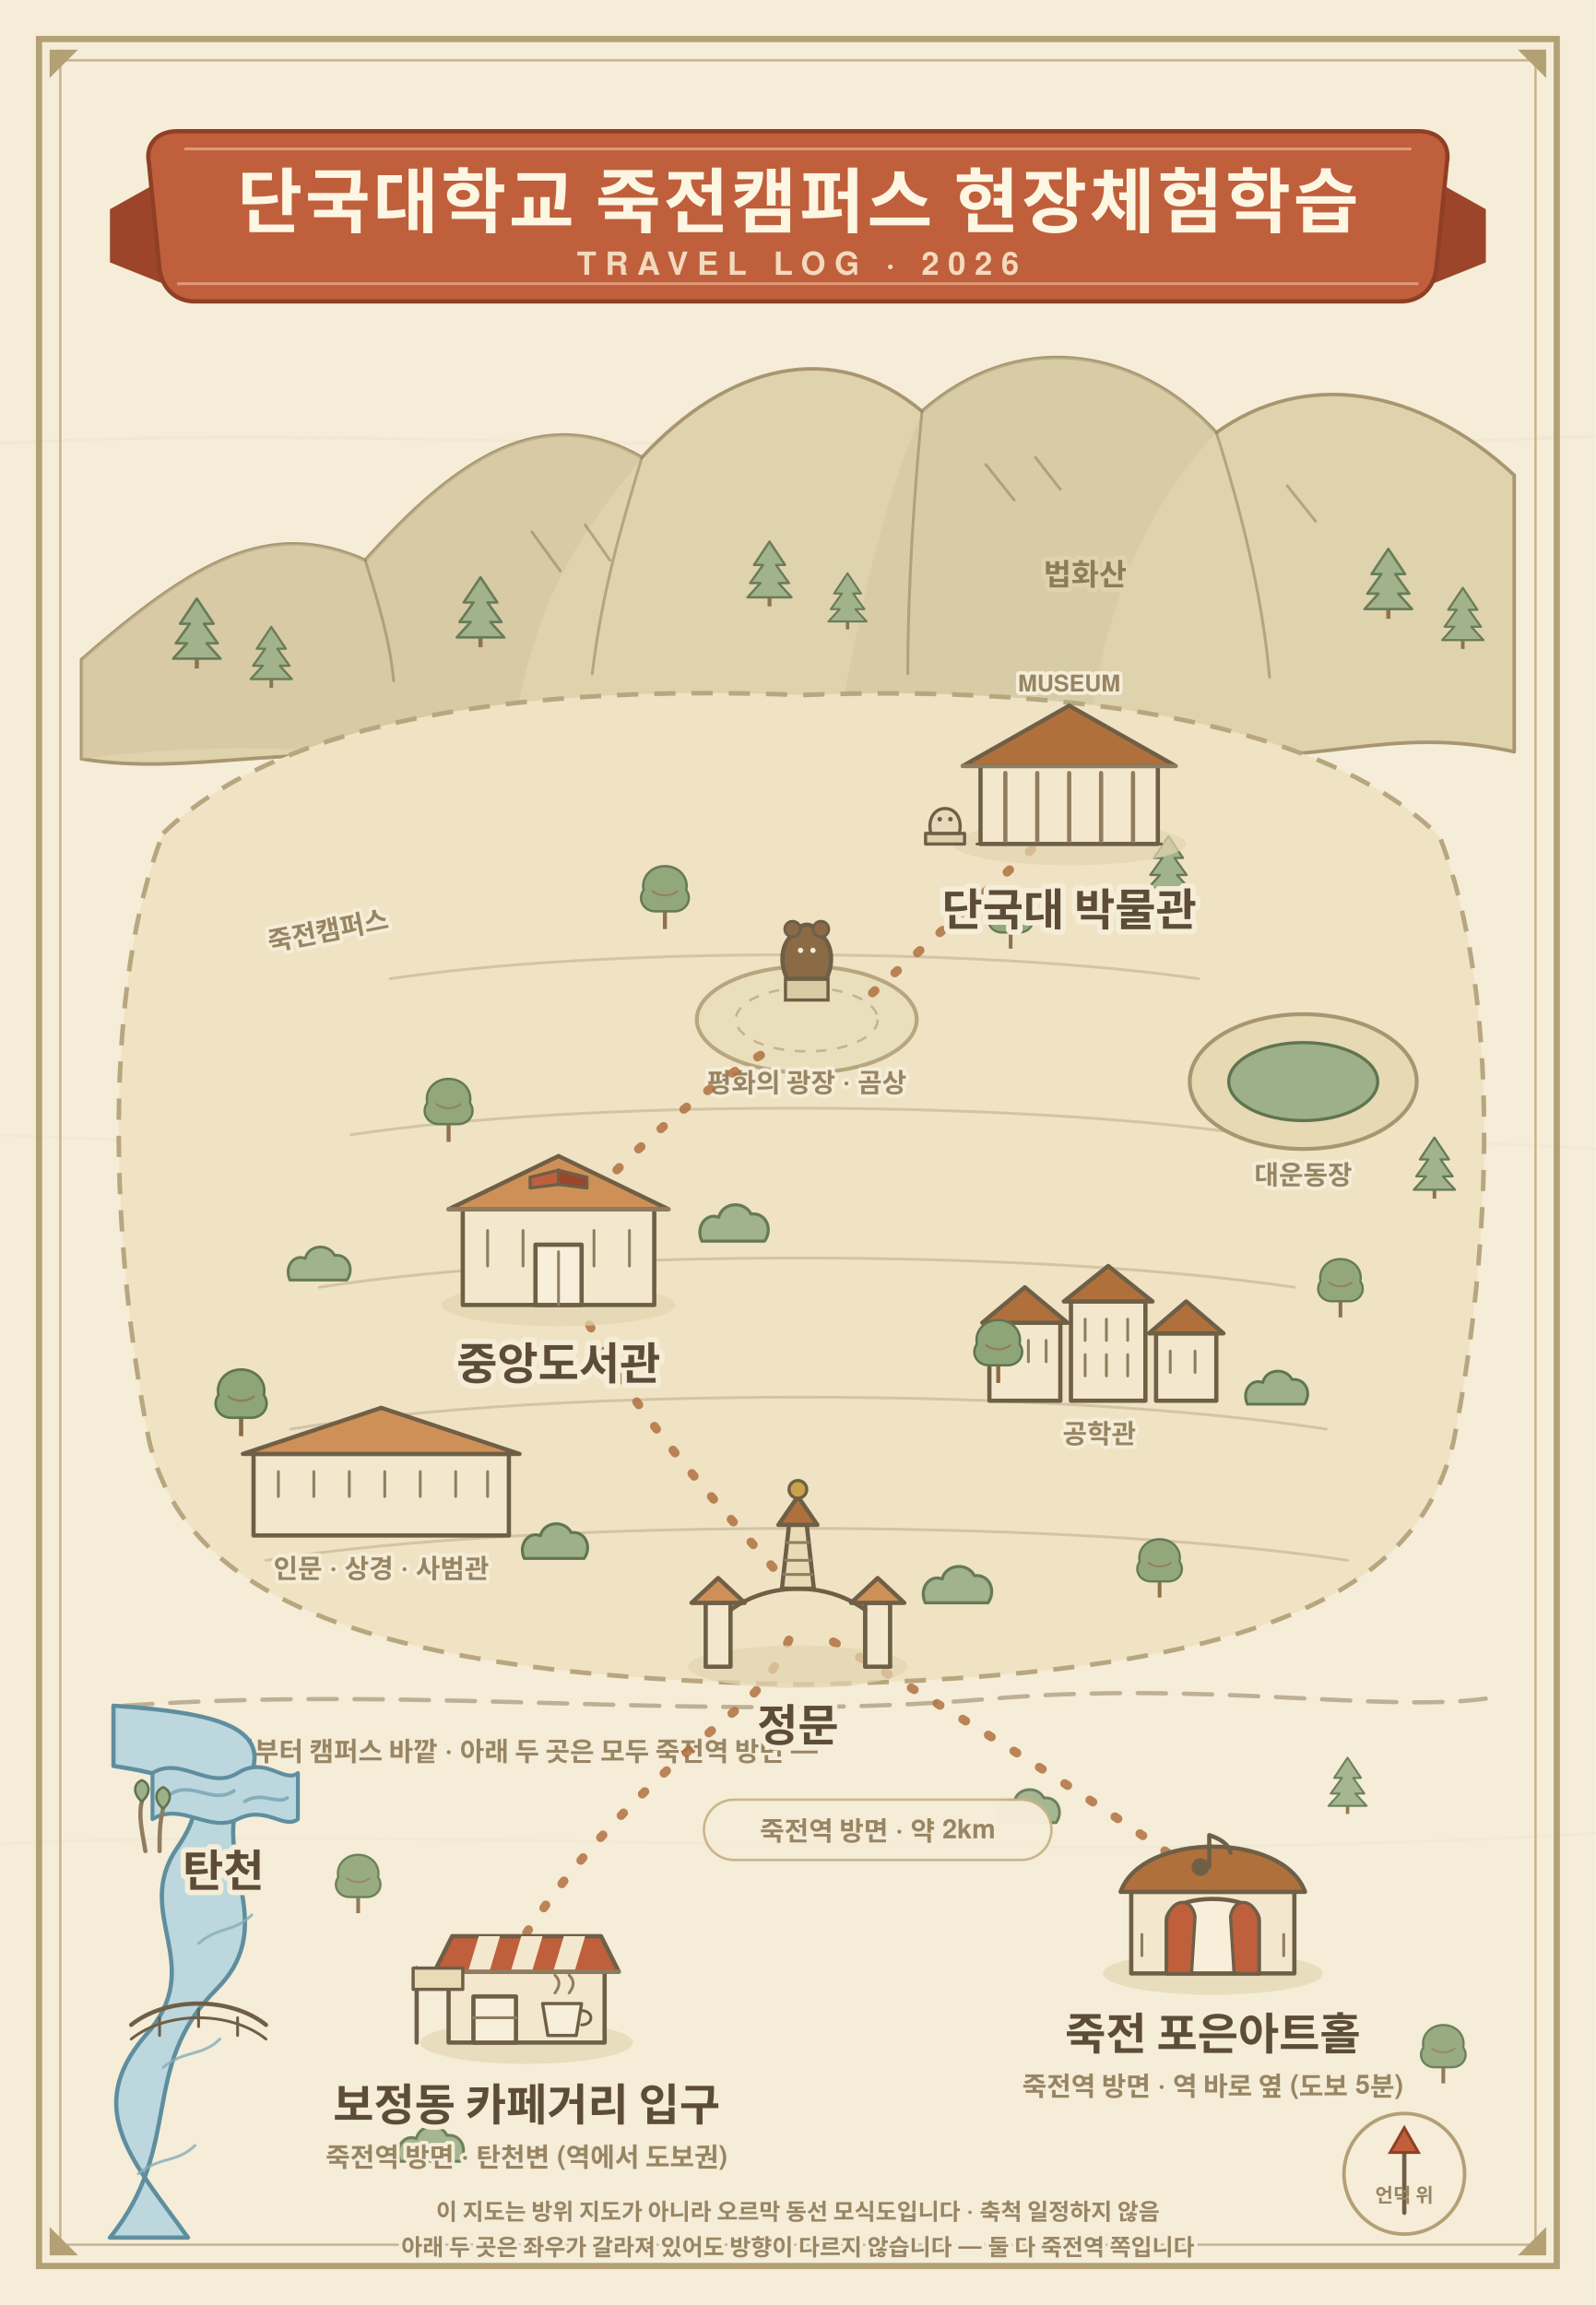
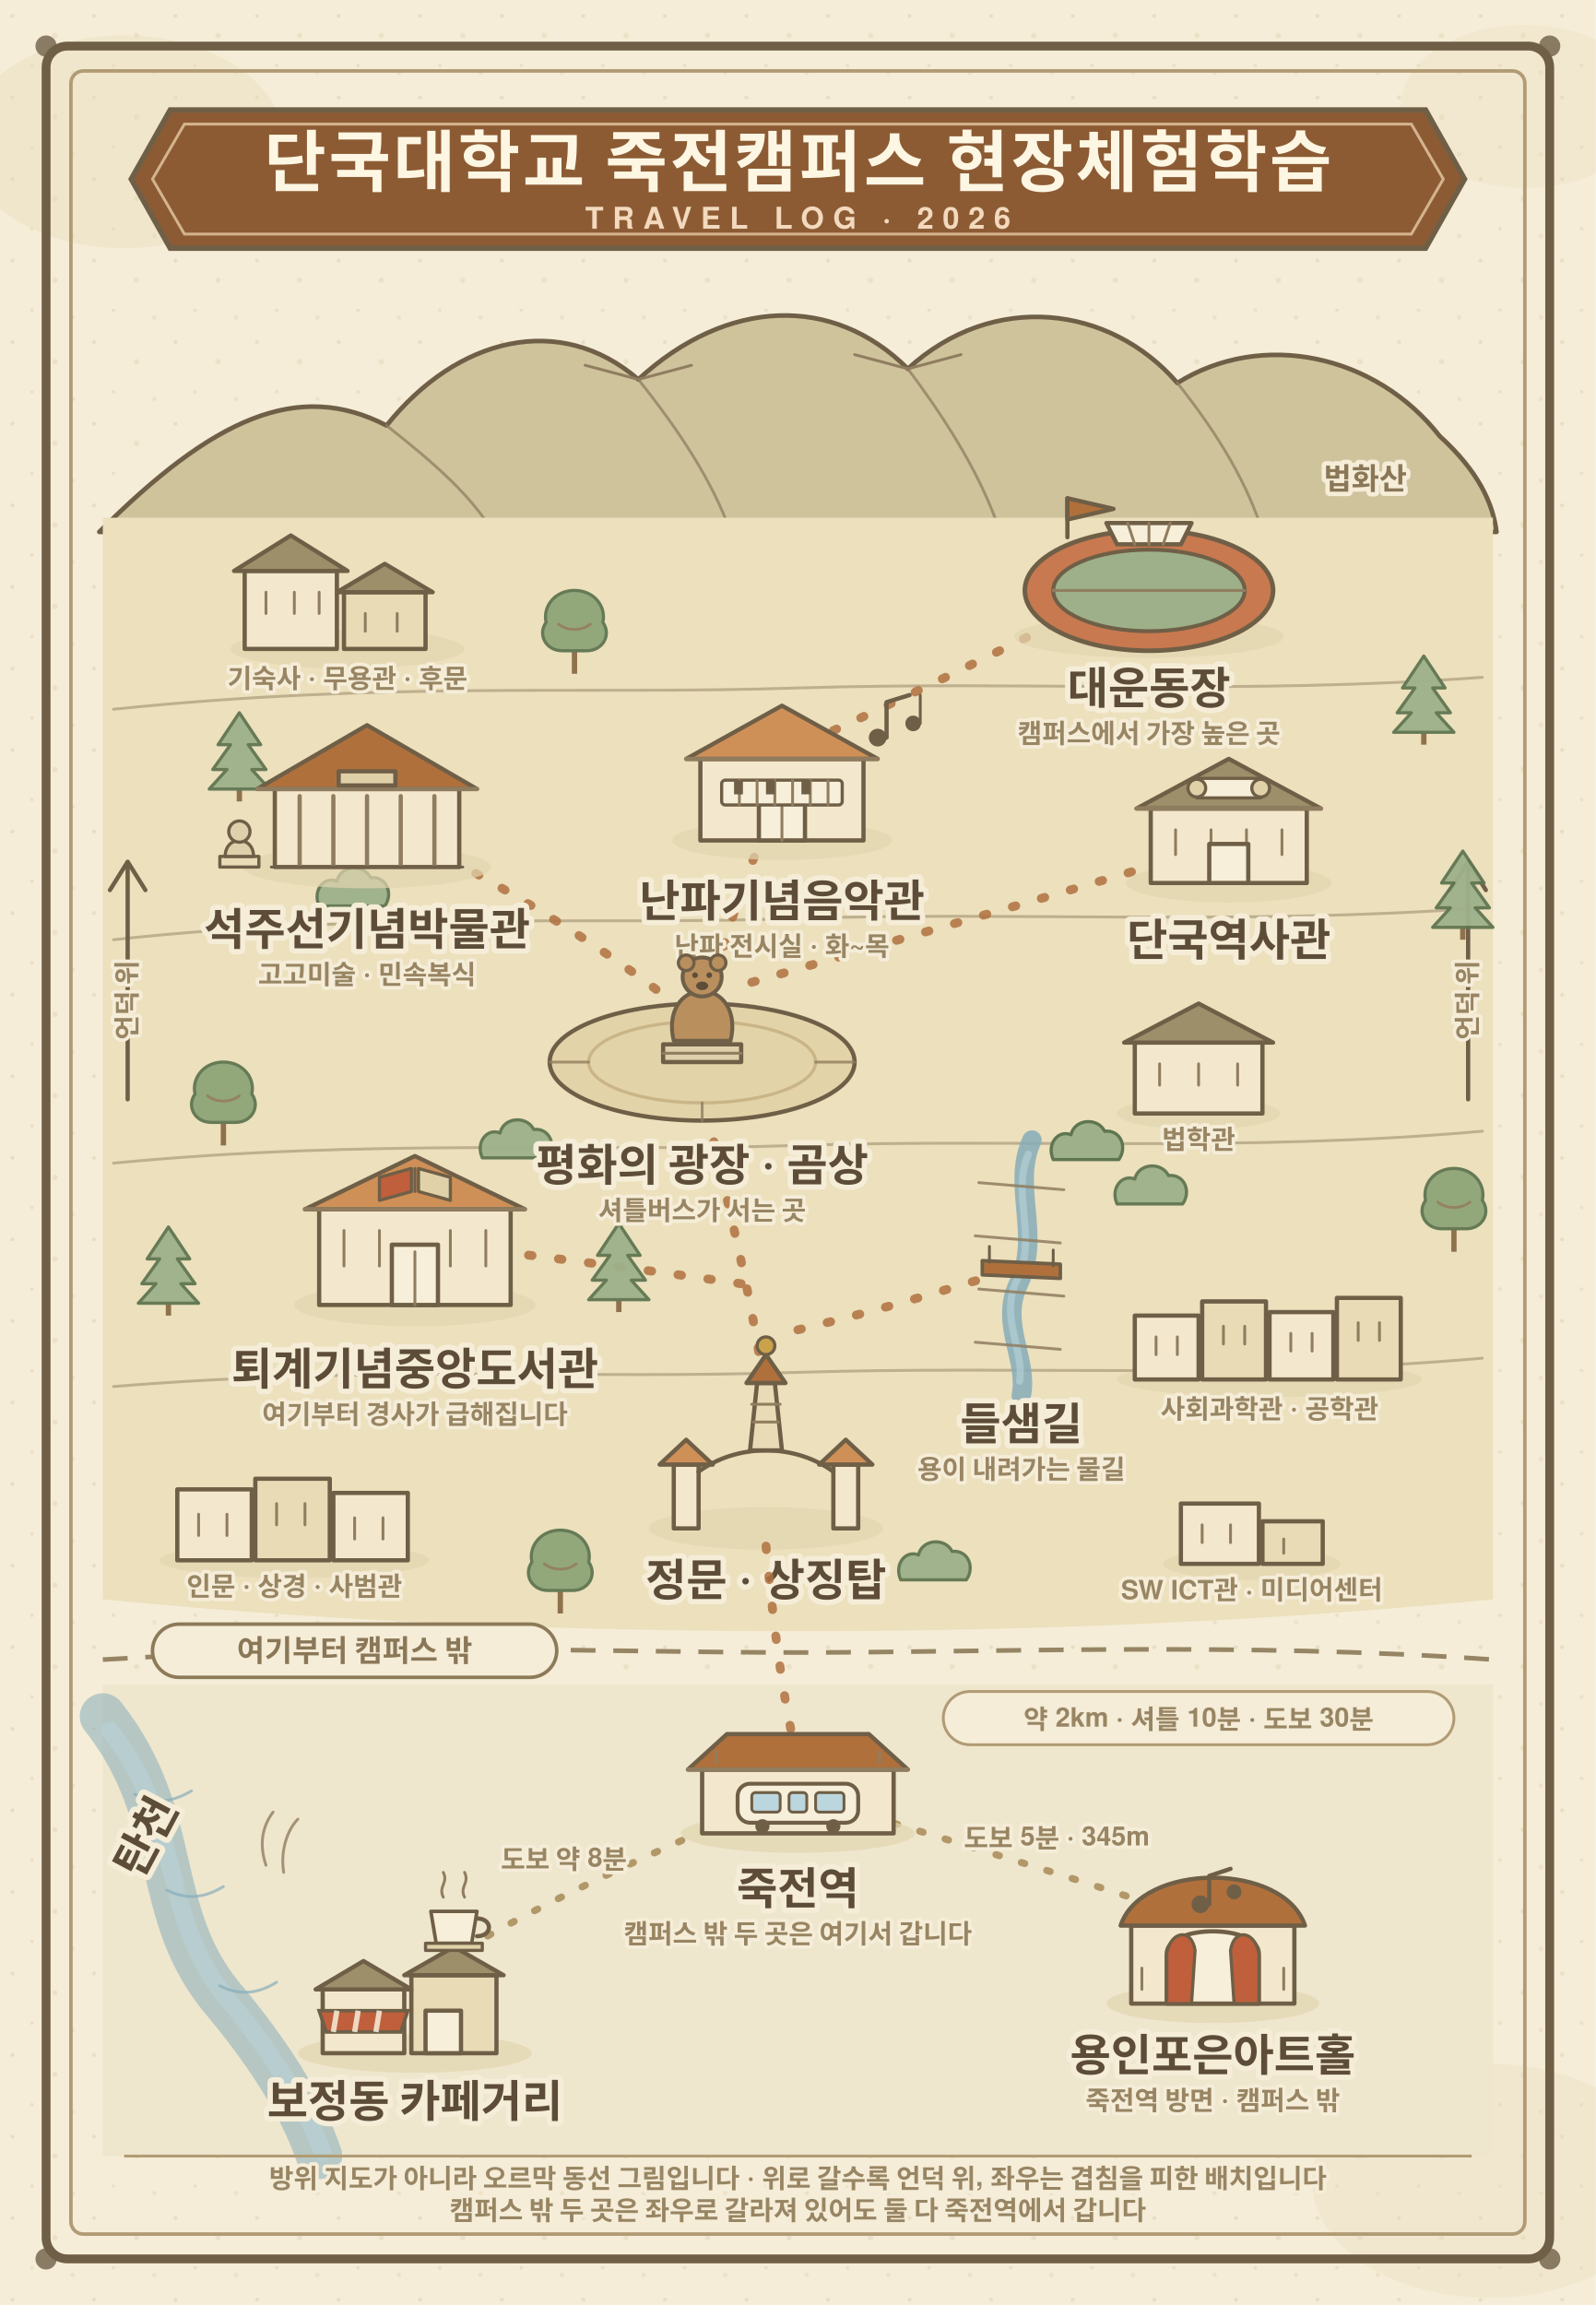
<svg xmlns="http://www.w3.org/2000/svg" viewBox="0 0 900 1300" width="900" height="1300" role="img" aria-labelledby="mapTitle mapDesc" preserveAspectRatio="xMidYMid meet">
  <style>
  .ink   { fill: none; stroke: #6f5f47; stroke-linecap: round; stroke-linejoin: round; }
  .ink2  { fill: none; stroke: #907d5f; stroke-linecap: round; stroke-linejoin: round; }
  .thin  { stroke-width: 1.6; }
  .med   { stroke-width: 2.4; }
-   .bold  { stroke-width: 3.4; }
  .wall  { fill: #f3e8cd; stroke: #6f5f47; stroke-width: 2.4; stroke-linejoin: round; }
+   .wall2 { fill: #e9dbb6; stroke: #6f5f47; stroke-width: 2.4; stroke-linejoin: round; }
  .roof  { fill: #cf9057; stroke: #6f5f47; stroke-width: 2.4; stroke-linejoin: round; }
  .roof2 { fill: #b0703c; stroke: #6f5f47; stroke-width: 2.4; stroke-linejoin: round; }
+   .roof3 { fill: #9d8f6a; stroke: #6f5f47; stroke-width: 2.4; stroke-linejoin: round; }
  .leaf  { fill: #8ea578; stroke: #5f7550; stroke-width: 1.8; stroke-linejoin: round; }
  .leaf2 { fill: #9db089; stroke: #5f7550; stroke-width: 1.8; stroke-linejoin: round; }
  .trunk { fill: none; stroke: #8a6b46; stroke-width: 3; stroke-linecap: round; }
+   .shadow{ fill: #e2d5b0; opacity: .7; }
  .t     { font-family: 'Malgun Gothic','Apple SD Gothic Neo','Noto Sans KR','Nanum Gothic','Helvetica Neue',sans-serif; }
  .lbl   { font-size: 25px; font-weight: 700; fill: #5d4d38; text-anchor: middle;
           paint-order: stroke; stroke: #f5edd8; stroke-width: 6px; stroke-linejoin: round; }
  .sub   { font-size: 17px; font-weight: 600; fill: #8a7757; text-anchor: middle;
           paint-order: stroke; stroke: #f5edd8; stroke-width: 5px; stroke-linejoin: round; }
  .tiny  { font-size: 15px; font-weight: 600; fill: #988563; text-anchor: middle;
           paint-order: stroke; stroke: #f5edd8; stroke-width: 4px; stroke-linejoin: round; }
-   .ttl   { font-size: 40px; font-weight: 800; fill: #fdf6e3; text-anchor: middle; letter-spacing: 1.5px; }
-   .ttl2  { font-size: 18px; font-weight: 700; fill: #f3d9bd; text-anchor: middle; letter-spacing: 5px; }
+   .ttl   { font-size: 38px; font-weight: 800; fill: #fdf6e3; text-anchor: middle; letter-spacing: 1.5px; }
+   .ttl2  { font-size: 17px; font-weight: 700; fill: #f3d9bd; text-anchor: middle; letter-spacing: 5px; }
  .path  { fill: none; stroke: #b0713f; stroke-width: 5; stroke-linecap: round;
           stroke-dasharray: 2 15; opacity: .85; }
+   .path2 { fill: none; stroke: #a2854f; stroke-width: 4; stroke-linecap: round;
+            stroke-dasharray: 2 13; opacity: .8; }
  .water { fill: none; stroke: #86adba; stroke-linecap: round; stroke-linejoin: round; }
</style>
  <defs>
    <symbol id="tr-round" viewBox="0 0 40 50">
      <path class="trunk" d="M20 50 L20 33" />
      <path class="leaf" d="M20 3 C31 3 38 12 36 21 C41 28 36 37 27 37 L13 37 C4 37 -1 28 4 21 C2 12 9 3 20 3 Z" />
      <path class="ink2 thin" d="M11 22 C16 26 24 26 29 22" />
    </symbol>
    <symbol id="tr-pine" viewBox="0 0 38 52">
      <path class="trunk" d="M19 52 L19 40" />
      <path class="leaf2" d="M19 2 L31 20 L24 20 L34 34 L26 34 L36 45 L2 45 L12 34 L4 34 L14 20 L7 20 Z" />
    </symbol>
    <symbol id="bush" viewBox="0 0 46 26">
      <path class="leaf2" d="M4 25 C0 16 7 8 14 11 C16 2 29 1 33 9 C42 8 46 18 41 25 Z" />
    </symbol>
+     <pattern id="grain" width="46" height="46" patternUnits="userSpaceOnUse">
+       <circle cx="7" cy="9" r="1.1" fill="#d9caa3" opacity=".45" />
+       <circle cx="31" cy="20" r="1.5" fill="#d9caa3" opacity=".35" />
+       <circle cx="18" cy="37" r="1" fill="#d9caa3" opacity=".4" />
+       <circle cx="41" cy="41" r="1.3" fill="#d9caa3" opacity=".3" />
+     </pattern>
  </defs>
  <rect x="0" y="0" width="900" height="1300" fill="#f5edd8" />
-   <g opacity=".5">
-     <path class="ink2 thin" d="M0 250 C220 238 470 264 900 246" opacity=".09" />
-     <path class="ink2 thin" d="M0 640 C260 654 520 626 900 648" opacity=".07" />
-     <path class="ink2 thin" d="M0 1040 C240 1028 560 1054 900 1034" opacity=".07" />
-   </g>
-   <rect x="22" y="22" width="856" height="1256" fill="none" stroke="#b3a075" stroke-width="3.5" />
-   <rect x="34" y="34" width="832" height="1232" fill="none" stroke="#c8b48a" stroke-width="1.3" />
-   <g fill="#b3a075">
-     <path d="M28 28 l16 0 l-16 16 z" />
-     <path d="M872 28 l-16 0 l16 16 z" />
-     <path d="M28 1272 l16 0 l-16 -16 z" />
-     <path d="M872 1272 l-16 0 l16 -16 z" />
-   </g>
-   <g>
-     <path fill="#dfd3ae" stroke="#a89670" stroke-width="2" stroke-linejoin="round" d="M46 372 C110 316 152 292 206 316 C258 258 306 226 362 258 C410 206 470 190 520 232 C572 186 640 194 686 244 C736 208 800 218 854 268            L854 424 C782 408 742 434 668 424 C588 412 540 440 460 428 C378 416 320 442 240 430 C160 418 108 438 46 428 Z" />
-     <path fill="#cfc39c" stroke="none" d="M206 316 C258 258 306 226 362 258 C336 292 300 330 288 424 C224 430 150 414 46 428 L46 372 C110 316 152 292 206 316 Z" opacity=".55" />
-     <path fill="#cfc39c" stroke="none" d="M520 232 C572 186 640 194 686 244 C650 282 622 336 612 428 C560 434 508 424 470 428 C486 330 502 274 520 232 Z" opacity=".45" />
-     <g class="ink2 thin" opacity=".55">
-       <path d="M362 258 C352 292 340 330 334 380" />
-       <path d="M520 232 C516 274 512 328 512 380" />
-       <path d="M686 244 C700 288 712 336 716 382" />
-       <path d="M206 316 C214 342 220 362 222 384" />
-       <path d="M300 300 l16 22 M330 296 l14 20 M556 262 l16 20 M584 258 l14 18 M726 274 l16 20" />
-     </g>
-     <text class="t sub" x="612" y="330" style="fill:#8d7c58;stroke:#dfd3ae">법화산</text>
-   </g>
-   <g opacity=".92">
-     <use href="#tr-pine" x="96" y="336" width="30" height="41" />
-     <use href="#tr-pine" x="140" y="352" width="26" height="36" />
-     <use href="#tr-pine" x="256" y="324" width="30" height="41" />
-     <use href="#tr-pine" x="420" y="304" width="28" height="38" />
-     <use href="#tr-pine" x="466" y="322" width="24" height="33" />
-     <use href="#tr-pine" x="768" y="308" width="30" height="41" />
-     <use href="#tr-pine" x="812" y="330" width="26" height="36" />
-   </g>
-   <g>
-     <path fill="#efe3c4" stroke="none" d="M92 470 C160 404 300 386 452 392 C606 386 748 408 812 472 C846 560 842 700 820 812 C800 902 700 946 452 950 C206 946 104 900 84 812 C62 700 58 556 92 470 Z" />
-     <path fill="none" stroke="#b8a67f" stroke-width="2.6" stroke-dasharray="12 9" stroke-linejoin="round" d="M92 470 C160 404 300 386 452 392 C606 386 748 408 812 472 C846 560 842 700 820 812 C800 902 700 946 452 950 C206 946 104 900 84 812 C62 700 58 556 92 470 Z" />
-     <text class="t tiny" x="186" y="530" transform="rotate(-11 186 530)">죽전캠퍼스</text>
-   </g>
-   <g class="ink2 thin" opacity=".3">
-     <path d="M150 880 C300 856 600 856 760 880" />
-     <path d="M164 806 C310 782 590 782 748 806" />
-     <path d="M180 726 C320 704 580 704 730 726" />
-     <path d="M198 640 C330 620 566 620 706 640" />
-     <path d="M220 552 C340 534 550 534 676 552" />
-   </g>
-   <g>
-     <ellipse cx="735" cy="610" rx="64" ry="38" fill="#e6d9b4" stroke="#a89670" stroke-width="2.2" />
-     <ellipse cx="735" cy="610" rx="42" ry="22" fill="#9db089" stroke="#5f7550" stroke-width="1.8" />
-     <text class="t tiny" x="735" y="668">대운동장</text>
-   </g>
-   <g>
-     <ellipse cx="455" cy="575" rx="62" ry="30" fill="#eadfbd" stroke="#b8a67f" stroke-width="2.2" />
-     <ellipse cx="455" cy="575" rx="40" ry="18" fill="none" stroke="#c8b48a" stroke-width="1.4" stroke-dasharray="6 6" />
-     <rect x="443" y="552" width="24" height="12" fill="#d9cba4" stroke="#6f5f47" stroke-width="1.8" />
-     <g transform="translate(455 534)">
-       <path class="wall" style="fill:#8a6b46" d="M-11 18 C-16 8 -14 -4 -6 -8 C-4 -14 4 -14 6 -8 C14 -4 16 8 11 18 Z" />
-       <circle cx="-8" cy="-10" r="4.4" fill="#8a6b46" stroke="#6f5f47" stroke-width="1.6" />
-       <circle cx="8" cy="-10" r="4.4" fill="#8a6b46" stroke="#6f5f47" stroke-width="1.6" />
-       <circle cx="-3.5" cy="2" r="1.5" fill="#f5edd8" />
-       <circle cx="3.5" cy="2" r="1.5" fill="#f5edd8" />
-     </g>
-     <text class="t tiny" x="455" y="616">평화의 광장 · 곰상</text>
-   </g>
-   <g transform="translate(620 760)">
-     <path class="wall" d="M-62 30 L-62 -14 L-22 -14 L-22 30 Z" />
-     <path class="roof2" d="M-66 -14 L-42 -34 L-18 -14 Z" />
-     <path class="wall" d="M-16 30 L-16 -26 L26 -26 L26 30 Z" />
-     <path class="roof2" d="M-20 -26 L5 -46 L30 -26 Z" />
-     <path class="wall" d="M32 30 L32 -8 L66 -8 L66 30 Z" />
-     <path class="roof2" d="M28 -8 L49 -26 L70 -8 Z" />
+   <rect x="0" y="0" width="900" height="1300" fill="url(#grain)" />
+   <ellipse cx="70" cy="80" rx="90" ry="60" fill="#e7d9b4" opacity=".35" />
+   <ellipse cx="840" cy="1230" rx="100" ry="66" fill="#e7d9b4" opacity=".3" />
+   <ellipse cx="860" cy="60" rx="70" ry="46" fill="#e7d9b4" opacity=".25" />
+   <rect x="26" y="26" width="848" height="1248" rx="12" fill="none" stroke="#6f5f47" stroke-width="5" />
+   <rect x="40" y="40" width="820" height="1220" rx="7" fill="none" stroke="#b09b74" stroke-width="2" />
+   <g fill="#6f5f47" opacity=".8">
+     <circle cx="26" cy="26" r="6" />
+     <circle cx="874" cy="26" r="6" />
+     <circle cx="26" cy="1274" r="6" />
+     <circle cx="874" cy="1274" r="6" />
+   </g>
+   <g>
+     <path d="M96 62 L804 62 L826 101 L804 140 L96 140 L74 101 Z" fill="#8c5b34" stroke="#6f5f47" stroke-width="3" />
+     <path d="M104 70 L796 70 L814 101 L796 132 L104 132 L86 101 Z" fill="none" stroke="#e6c9a4" stroke-width="1.6" opacity=".8" />
+     <text class="t ttl" x="450" y="105">단국대학교 죽전캠퍼스 현장체험학습</text>
+     <text class="t ttl2" x="450" y="129">TRAVEL LOG · 2026</text>
+   </g>
+   <g>
+     <path d="M56 300 C120 236 168 214 218 240 C258 190 316 176 360 214            C410 168 470 166 512 208 C560 164 626 172 664 216            C712 186 776 200 812 246 C834 266 842 284 844 300 Z" fill="#cfc39c" stroke="#6f5f47" stroke-width="2.6" stroke-linejoin="round" />
+     <g class="ink2 thin" opacity=".75">
+       <path d="M218 240 C246 262 266 280 278 300" />
+       <path d="M360 214 C384 244 402 272 412 300" />
+       <path d="M512 208 C536 240 554 270 564 300" />
+       <path d="M664 216 C688 246 704 274 712 300" />
+     </g>
+     <path d="M330 206 L360 214 L390 206" class="ink2 thin" />
+     <path d="M482 200 L512 208 L542 200" class="ink2 thin" />
+     <text class="t sub" x="770" y="276">법화산</text>
+   </g>
+   <path d="M58 292 L842 292 L842 902 C700 916 560 920 450 920 C340 920 200 916 58 902 Z" fill="#ece0bd" stroke="none" />
+   <g class="ink2 thin" opacity=".5">
+     <path d="M64 400 C220 384 330 392 450 388 C580 384 700 392 836 382" />
+     <path d="M64 530 C210 514 340 522 450 518 C570 514 700 522 836 512" />
+     <path d="M64 656 C210 642 330 650 450 646 C580 642 700 650 836 638" />
+     <path d="M64 782 C210 770 330 778 450 774 C580 770 700 778 836 766" />
+   </g>
+   <g transform="translate(72 480)">
+     <path class="ink med" d="M0 140 L0 8" />
+     <path class="ink med" d="M-10 22 L0 6 L10 22" />
+     <text class="t tiny" x="0" y="0" transform="rotate(-90 0 0) translate(-84 5)">언덕 위</text>
+   </g>
+   <g transform="translate(828 480)">
+     <path class="ink med" d="M0 140 L0 8" />
+     <path class="ink med" d="M-10 22 L0 6 L10 22" />
+     <text class="t tiny" x="0" y="0" transform="rotate(-90 0 0) translate(-84 5)">언덕 위</text>
+   </g>
+   <g class="path">
+     <path d="M432 796 C428 742 406 664 398 622" />
+     <path d="M418 724 C350 714 282 706 252 702" />
+     <path d="M450 750 C500 738 538 726 558 720" />
+     <path d="M370 558 C320 520 252 482 224 470" />
+     <path d="M404 550 C414 510 428 472 438 460" />
+     <path d="M424 554 C520 526 640 492 676 480" />
+     <path d="M470 412 C540 380 604 346 628 336" />
+   </g>
+   <g transform="translate(196 336)">
+     <ellipse class="shadow" cx="0" cy="30" rx="66" ry="11" />
+     <path class="wall" d="M-58 30 L-58 -14 L-6 -14 L-6 30 Z" />
+     <path class="wall2" d="M-2 30 L-2 -2 L44 -2 L44 30 Z" />
+     <path class="roof3" d="M-64 -14 L-32 -34 L0 -14 Z" />
+     <path class="roof3" d="M-6 -2 L21 -18 L48 -2 Z" />
    <g class="ink2 thin">
-       <path d="M-54 -4 l0 12 M-40 -4 l0 12 M-30 -4 l0 12" />
-       <path d="M-8 -16 l0 12 M4 -16 l0 12 M16 -16 l0 12 M-8 4 l0 12 M4 4 l0 12 M16 4 l0 12" />
-       <path d="M40 2 l0 12 M54 2 l0 12" />
-     </g>
-     <text class="t tiny" x="0" y="54">공학관</text>
-   </g>
-   <use href="#bush" x="700" y="770" width="40" height="23" />
-   <use href="#tr-round" x="548" y="742" width="30" height="38" />
-   <g transform="translate(215 838)">
-     <path class="wall" d="M-72 28 L-72 -18 L72 -18 L72 28 Z" />
-     <path class="roof" d="M-78 -18 L0 -44 L78 -18 Z" />
+       <path d="M-46 -2 l0 12 M-30 -2 l0 12 M-16 -2 l0 12 M10 10 l0 10 M28 10 l0 10" />
+     </g>
+     <text class="t tiny" x="0" y="52">기숙사 · 무용관 · 후문</text>
+   </g>
+   <g transform="translate(676 604)">
+     <ellipse class="shadow" cx="0" cy="24" rx="46" ry="9" />
+     <path class="wall" d="M-36 24 L-36 -16 L36 -16 L36 24 Z" />
+     <path class="roof3" d="M-42 -16 L0 -38 L42 -16 Z" />
    <g class="ink2 thin">
-       <path d="M-58 -8 l0 14 M-38 -8 l0 14 M-18 -8 l0 14 M2 -8 l0 14 M22 -8 l0 14 M42 -8 l0 14 M60 -8 l0 14" />
-     </g>
-     <text class="t tiny" x="0" y="52">인문 · 상경 · 사범관</text>
-   </g>
-   <use href="#tr-round" x="120" y="770" width="32" height="40" />
-   <use href="#bush" x="292" y="856" width="42" height="24" />
+       <path d="M-22 -4 l0 12 M0 -4 l0 12 M22 -4 l0 12" />
+     </g>
+     <text class="t tiny" x="0" y="44">법학관</text>
+   </g>
+   <g transform="translate(716 752)">
+     <ellipse class="shadow" cx="0" cy="26" rx="86" ry="10" />
+     <path class="wall" d="M-76 26 L-76 -10 L-40 -10 L-40 26 Z" />
+     <path class="wall2" d="M-38 26 L-38 -18 L-2 -18 L-2 26 Z" />
+     <path class="wall" d="M0 26 L0 -12 L36 -12 L36 26 Z" />
+     <path class="wall2" d="M38 26 L38 -20 L74 -20 L74 26 Z" />
+     <g class="ink2 thin">
+       <path d="M-64 2 l0 10 M-52 2 l0 10 M-26 -4 l0 10 M-14 -4 l0 10 M12 0 l0 10 M24 0 l0 10 M50 -6 l0 10 M62 -6 l0 10" />
+     </g>
+     <text class="t tiny" x="0" y="48">사회과학관 · 공학관</text>
+   </g>
+   <g transform="translate(166 856)">
+     <ellipse class="shadow" cx="0" cy="24" rx="76" ry="10" />
+     <path class="wall" d="M-66 24 L-66 -16 L-24 -16 L-24 24 Z" />
+     <path class="wall2" d="M-22 24 L-22 -22 L20 -22 L20 24 Z" />
+     <path class="wall" d="M22 24 L22 -14 L64 -14 L64 24 Z" />
+     <g class="ink2 thin">
+       <path d="M-54 -2 l0 12 M-38 -2 l0 12 M-10 -8 l0 12 M6 -8 l0 12 M34 0 l0 12 M50 0 l0 12" />
+     </g>
+     <text class="t tiny" x="0" y="44">인문 · 상경 · 사범관</text>
+   </g>
+   <g transform="translate(706 862)">
+     <ellipse class="shadow" cx="0" cy="20" rx="50" ry="9" />
+     <path class="wall" d="M-40 20 L-40 -14 L4 -14 L4 20 Z" />
+     <path class="wall2" d="M6 20 L6 -4 L40 -4 L40 20 Z" />
+     <g class="ink2 thin">
+       <path d="M-28 -2 l0 10 M-12 -2 l0 10 M18 6 l0 8" />
+     </g>
+     <text class="t tiny" x="0" y="40">SW ICT관 · 미디어센터</text>
+   </g>
  <g opacity=".95">
-     <use href="#tr-round" x="360" y="486" width="30" height="38" />
-     <use href="#tr-round" x="556" y="500" width="28" height="35" />
-     <use href="#tr-pine" x="646" y="470" width="26" height="36" />
-     <use href="#tr-round" x="238" y="606" width="30" height="38" />
-     <use href="#bush" x="392" y="676" width="44" height="25" />
-     <use href="#tr-round" x="742" y="708" width="28" height="35" />
-     <use href="#bush" x="160" y="700" width="40" height="23" />
-     <use href="#tr-pine" x="796" y="640" width="26" height="36" />
-     <use href="#bush" x="518" y="880" width="44" height="25" />
-     <use href="#tr-round" x="640" y="866" width="28" height="35" />
-   </g>
-   <g>
-     <path class="ink2 med" d="M70 962 C240 950 400 972 560 958 C680 948 780 966 838 958" opacity=".55" stroke-dasharray="16 10" />
-     <text class="t tiny" x="272" y="992">— 여기서부터 캠퍼스 바깥 · 아래 두 곳은 모두 죽전역 방면 —</text>
-   </g>
-   <g>
-     <path fill="#bcd7de" stroke="#5f8e9e" stroke-width="2.4" stroke-linejoin="round" d="M62 1262 C104 1210 78 1166 122 1122 C160 1084 116 1046 138 1008 C158 974 122 966 64 962            L64 996 C104 1002 122 1010 100 1042 C74 1080 118 1108 82 1148 C46 1190 76 1220 106 1262 Z" />
-     <g class="water" stroke-width="1.6" opacity=".8">
-       <path d="M78 1226 C90 1216 100 1220 110 1210" />
-       <path d="M92 1166 C104 1156 114 1160 124 1150" />
-       <path d="M112 1096 C124 1086 132 1090 142 1080" />
-       <path d="M104 1022 C116 1014 124 1018 134 1010" />
-     </g>
-     <g transform="translate(112 1136)">
-       <path class="ink med" d="M-38 6 C-18 -10 18 -10 38 6" />
-       <path class="ink thin" d="M-38 14 C-18 -2 18 -2 38 14" />
-       <path class="ink thin" d="M-22 2 l0 10 M0 -3 l0 10 M22 2 l0 10" />
-     </g>
-   </g>
-   <g opacity=".9">
-     <use href="#tr-round" x="188" y="1044" width="28" height="35" />
-     <use href="#bush" x="222" y="1196" width="42" height="24" />
-     <use href="#tr-round" x="800" y="1140" width="28" height="35" />
-     <use href="#bush" x="560" y="1006" width="40" height="23" />
-     <use href="#tr-pine" x="748" y="990" width="24" height="33" />
-   </g>
-   <g>
-     <path class="path" d="M297 1090 C330 1040 372 1000 418 962 C434 948 444 930 450 912" />
-     <path class="path" d="M470 926 C532 962 600 1004 660 1046" />
-     <path class="path" d="M436 884 C398 840 352 792 324 730" />
-     <path class="path" d="M336 672 C372 634 410 604 442 588" />
-     <path class="path" d="M492 560 C528 528 566 494 594 468" />
-     <g transform="translate(495 1032)">
-       <rect x="-98" y="-17" width="196" height="34" rx="17" fill="#f5edd8" stroke="#c8b48a" stroke-width="1.4" opacity=".97" />
-       <text class="t tiny" x="0" y="6" style="stroke-width:0">죽전역 방면 · 약 2km</text>
-     </g>
-   </g>
-   <g id="lm-gate">
-     <g transform="translate(450 910)">
-       <ellipse cx="0" cy="30" rx="62" ry="12" fill="#e2d5b0" opacity=".7" />
-       <path class="wall" d="M-52 30 L-52 -6 L-38 -6 L-38 30 Z" />
-       <path class="wall" d="M38 30 L38 -6 L52 30 Z" style="fill:#f3e8cd" />
-       <path class="wall" d="M38 30 L38 -6 L52 -6 L52 30 Z" />
-       <path class="roof" d="M-60 -6 L-45 -20 L-30 -6 Z" />
-       <path class="roof" d="M30 -6 L45 -20 L60 -6 Z" />
-       <path class="ink med" d="M-38 -2 C-16 -18 16 -18 38 -2" />
-       <path class="wall" style="fill:#e9dbb6" d="M-9 -14 L-5 -50 L5 -50 L9 -14 Z" />
-       <path class="roof2" d="M-11 -50 L0 -66 L11 -50 Z" />
-       <circle cx="0" cy="-70" r="5" fill="#c9a24a" stroke="#6f5f47" stroke-width="1.8" />
-       <path class="ink2 thin" d="M-6 -40 L6 -40 M-7 -30 L7 -30 M-8 -22 L8 -22" />
-     </g>
-     <text class="t lbl" x="450" y="982">정문</text>
+     <use href="#tr-pine" x="116" y="400" width="38" height="52" />
+     <use href="#tr-round" x="304" y="330" width="40" height="50" />
+     <use href="#tr-pine" x="784" y="368" width="38" height="52" />
+     <use href="#tr-round" x="106" y="596" width="40" height="50" />
+     <use href="#tr-pine" x="330" y="688" width="38" height="52" />
+     <use href="#tr-round" x="800" y="656" width="40" height="50" />
+     <use href="#tr-pine" x="76" y="690" width="38" height="52" />
+     <use href="#tr-round" x="296" y="860" width="40" height="50" />
+     <use href="#tr-pine" x="806" y="478" width="38" height="52" />
+     <use href="#bush" x="268" y="628" width="46" height="26" />
+     <use href="#bush" x="626" y="654" width="46" height="26" />
+     <use href="#bush" x="504" y="866" width="46" height="26" />
+     <use href="#bush" x="176" y="486" width="46" height="26" />
+   </g>
+   <g id="lm-field">
+     <g transform="translate(648 325)">
+       <ellipse class="shadow" cx="0" cy="34" rx="76" ry="12" />
+       <ellipse cx="0" cy="8" rx="70" ry="34" fill="#c8794f" stroke="#6f5f47" stroke-width="2.6" />
+       <ellipse cx="0" cy="8" rx="54" ry="23" fill="#9db089" stroke="#6f5f47" stroke-width="2.2" />
+       <path class="ink2 thin" d="M-54 8 L54 8" />
+       <path class="wall2" style="fill:#f7efd9" d="M-24 -30 L24 -30 L18 -18 L-18 -18 Z" />
+       <path class="ink2 thin" d="M-12 -30 L-8 -18 M0 -30 L0 -18 M12 -30 L8 -18" />
+       <path class="ink med" d="M-46 -22 L-46 -44" />
+       <path class="roof2" d="M-46 -44 L-20 -38 L-46 -32 Z" />
+     </g>
+     <text class="t lbl" x="648" y="397">대운동장</text>
+     <text class="t tiny" x="648" y="419">캠퍼스에서 가장 높은 곳</text>
+   </g>
+   <g id="lm-museum">
+     <g transform="translate(207 455)">
+       <ellipse class="shadow" cx="0" cy="34" rx="70" ry="12" />
+       <path class="wall" d="M-52 34 L-52 -10 L52 -10 L52 34 Z" />
+       <path class="roof2" d="M-62 -10 L0 -46 L62 -10 Z" />
+       <path class="ink2 med" d="M-62 -10 L62 -10" />
+       <g class="ink2 med">
+         <path d="M-38 34 L-38 -6 M-19 34 L-19 -6 M0 34 L0 -6 M19 34 L19 -6 M38 34 L38 -6" />
+       </g>
+       <path class="ink thin" d="M-54 34 L54 34" />
+       <path class="wall2" style="fill:#dfd0a8" d="M-16 -20 L16 -20 L16 -12 L-16 -12 Z" />
+       <g transform="translate(-72 22)">
+         <path class="wall2" style="stroke-width:1.8" d="M-11 12 L-11 6 L11 6 L11 12 Z" />
+         <path class="wall2" style="fill:#ddd0ab;stroke-width:1.8" d="M-8 6 C-8 -6 8 -6 8 6 Z" />
+         <circle cx="0" cy="-8" r="6" fill="#ddd0ab" stroke="#6f5f47" stroke-width="1.8" />
+       </g>
+     </g>
+     <text class="t lbl" x="207" y="533">석주선기념박물관</text>
+     <text class="t tiny" x="207" y="555">고고미술 · 민속복식</text>
+   </g>
+   <g id="lm-nanpa">
+     <g transform="translate(441 442)">
+       <ellipse class="shadow" cx="0" cy="32" rx="62" ry="11" />
+       <path class="wall" d="M-46 32 L-46 -14 L46 -14 L46 32 Z" />
+       <path class="roof" d="M-54 -14 L0 -44 L54 -14 Z" />
+       <path class="ink2 med" d="M-54 -14 L54 -14" />
+       <path class="wall2" style="fill:#f7efd9" d="M-13 32 L-13 4 L13 4 L13 32 Z" />
+       <path class="ink2 thin" d="M0 8 L0 32" />
+       <g transform="translate(0 -2)">
+         <rect x="-34" y="0" width="68" height="14" rx="2" fill="#f7efd9" stroke="#6f5f47" stroke-width="1.8" />
+         <g class="ink2 thin">
+           <path d="M-24 0 l0 14 M-14 0 l0 14 M-4 0 l0 14 M6 0 l0 14 M16 0 l0 14 M26 0 l0 14" />
+         </g>
+         <g fill="#6f5f47">
+           <rect x="-27" y="0" width="5" height="8" />
+           <rect x="-9" y="0" width="5" height="8" />
+           <rect x="11" y="0" width="5" height="8" />
+         </g>
+       </g>
+       <g transform="translate(60 -34)">
+         <circle cx="-6" cy="8" r="5" fill="#6f5f47" />
+         <path class="ink med" d="M-1 8 L-1 -12 L12 -16" />
+         <circle cx="14" cy="0" r="4.4" fill="#6f5f47" />
+         <path class="ink thin" d="M18 0 L18 -16" />
+       </g>
+     </g>
+     <text class="t lbl" x="441" y="517">난파기념음악관</text>
+     <text class="t tiny" x="441" y="539">난파 전시실 · 화~목</text>
+   </g>
+   <g id="lm-history">
+     <g transform="translate(693 468)">
+       <ellipse class="shadow" cx="0" cy="30" rx="58" ry="11" />
+       <path class="wall" d="M-44 30 L-44 -12 L44 -12 L44 30 Z" />
+       <path class="roof3" d="M-52 -12 L0 -40 L52 -12 Z" />
+       <path class="ink2 med" d="M-52 -12 L52 -12" />
+       <g class="ink2 thin">
+         <path d="M-30 0 l0 14 M-10 0 l0 14 M10 0 l0 14 M30 0 l0 14" />
+       </g>
+       <path class="wall2" style="fill:#f7efd9" d="M-11 30 L-11 8 L11 8 L11 30 Z" />
+       <g transform="translate(0 -24)">
+         <path class="wall2" style="fill:#f7efd9;stroke-width:1.8" d="M-18 -5 L18 -5 L18 6 L-18 6 Z" />
+         <circle cx="-18" cy="0.5" r="5" fill="#e0d1a9" stroke="#6f5f47" stroke-width="1.8" />
+         <circle cx="18" cy="0.5" r="5" fill="#e0d1a9" stroke="#6f5f47" stroke-width="1.8" />
+       </g>
+     </g>
+     <text class="t lbl" x="693" y="539">단국역사관</text>
+   </g>
+   <g id="lm-plaza">
+     <g transform="translate(396 585)">
+       <ellipse cx="0" cy="14" rx="86" ry="33" fill="#e3d3a8" stroke="#6f5f47" stroke-width="2.4" />
+       <ellipse cx="0" cy="14" rx="64" ry="23" fill="none" stroke="#c9b587" stroke-width="1.8" />
+       <g class="ink2 thin" opacity=".8">
+         <path d="M-86 14 L-64 14 M64 14 L86 14 M0 -19 L0 -9 M0 37 L0 47" />
+       </g>
+       <g transform="translate(0 -6)">
+         <path class="wall2" style="fill:#ddd0ab" d="M-22 20 L-22 10 L22 10 L22 20 Z" />
+         <path class="ink2 thin" d="M-22 15 L22 15" />
+         <g transform="translate(0 -2)">
+           <path d="M-16 10 C-20 -6 -12 -18 0 -18 C12 -18 20 -6 16 10 Z" fill="#b98f5e" stroke="#6f5f47" stroke-width="2.2" stroke-linejoin="round" />
+           <circle cx="0" cy="-26" r="11" fill="#b98f5e" stroke="#6f5f47" stroke-width="2.2" />
+           <circle cx="-9" cy="-34" r="4.4" fill="#b98f5e" stroke="#6f5f47" stroke-width="1.8" />
+           <circle cx="9" cy="-34" r="4.4" fill="#b98f5e" stroke="#6f5f47" stroke-width="1.8" />
+           <circle cx="-4" cy="-27" r="1.6" fill="#5d4d38" />
+           <circle cx="4" cy="-27" r="1.6" fill="#5d4d38" />
+           <ellipse cx="0" cy="-21" rx="3.4" ry="2.4" fill="#5d4d38" />
+         </g>
+       </g>
+     </g>
+     <text class="t lbl" x="396" y="666">평화의 광장 · 곰상</text>
+     <text class="t tiny" x="396" y="688">셔틀버스가 서는 곳</text>
  </g>
  <g id="lm-library">
-     <g transform="translate(315 702)">
-       <ellipse cx="0" cy="34" rx="66" ry="12" fill="#e2d5b0" opacity=".7" />
+     <g transform="translate(234 702)">
+       <ellipse class="shadow" cx="0" cy="34" rx="68" ry="12" />
      <path class="wall" d="M-54 34 L-54 -20 L54 -20 L54 34 Z" />
      <path class="roof" d="M-62 -20 L0 -50 L62 -20 Z" />
      <path class="ink2 med" d="M-62 -20 L62 -20" />
      <g class="ink2 thin">
        <path d="M-40 -8 l0 20 M-20 -8 l0 20 M20 -8 l0 20 M40 -8 l0 20" />
      </g>
-       <path class="wall" style="fill:#f7efd9" d="M-13 34 L-13 0 L13 0 L13 34 Z" />
+       <path class="wall2" style="fill:#f7efd9" d="M-13 34 L-13 0 L13 0 L13 34 Z" />
      <path class="ink2 thin" d="M0 4 L0 34" />
      <g transform="translate(0 -38)">
-         <path class="wall" style="fill:#c05f3c;stroke-width:1.8" d="M-16 6 L-16 0 L0 -4 L0 4 Z" />
-         <path class="wall" style="fill:#9c452a;stroke-width:1.8" d="M16 6 L16 0 L0 -4 L0 4 Z" />
-       </g>
-     </g>
-     <text class="t lbl" x="315" y="778">중앙도서관</text>
-   </g>
-   <g id="lm-museum">
-     <g transform="translate(603 442)">
-       <ellipse cx="0" cy="34" rx="66" ry="12" fill="#e2d5b0" opacity=".7" />
-       <path class="wall" d="M-50 34 L-50 -10 L50 -10 L50 34 Z" />
-       <path class="roof2" d="M-60 -10 L0 -44 L60 -10 Z" />
-       <path class="ink2 med" d="M-60 -10 L60 -10" />
-       <g class="ink2 med">
-         <path d="M-36 34 L-36 -6 M-18 34 L-18 -6 M0 34 L0 -6 M18 34 L18 -6 M36 34 L36 -6" />
-       </g>
-       <path class="ink thin" d="M-52 34 L52 34" />
-       <g transform="translate(-70 22)">
-         <path class="wall" style="fill:#ddd0ab;stroke-width:1.8" d="M-11 12 L-11 6 L11 6 L11 12 Z" />
-         <path class="wall" style="fill:#e6dabb;stroke-width:1.8" d="M-8 6 C-10 -2 -6 -8 0 -8 C6 -8 10 -2 8 6 Z" />
-         <circle cx="-3" cy="-2" r="1.3" fill="#6f5f47" />
-         <circle cx="3" cy="-2" r="1.3" fill="#6f5f47" />
-       </g>
-       <text class="t tiny" x="0" y="-52" style="font-size:13px">MUSEUM</text>
-     </g>
-     <text class="t lbl" x="603" y="522">단국대 박물관</text>
+         <path class="wall2" style="fill:#c05f3c;stroke-width:1.8" d="M-20 0 L-2 -5 L-2 8 L-20 13 Z" />
+         <path class="wall2" style="fill:#e0d1a9;stroke-width:1.8" d="M20 0 L2 -5 L2 8 L20 13 Z" />
+         <path class="ink thin" d="M0 -5 L0 8" />
+       </g>
+     </g>
+     <text class="t lbl" x="234" y="781">퇴계기념중앙도서관</text>
+     <text class="t tiny" x="234" y="803">여기부터 경사가 급해집니다</text>
+   </g>
+   <g id="lm-deulsaem">
+     <g transform="translate(576 715)">
+       <path class="water" style="stroke-width:11;opacity:.85" d="M6 -72 C-6 -46 12 -18 -2 10 C-12 32 4 52 0 72" />
+       <path class="water" style="stroke-width:4;opacity:.6;stroke:#b7d3dc" d="M4 -64 C-6 -42 10 -16 -3 8 C-12 28 2 48 -1 64" />
+       <g class="ink2 thin" opacity=".85">
+         <path d="M-24 -48 L24 -44 M-26 -18 L22 -14 M-24 12 L24 16 M-26 42 L22 46" />
+       </g>
+       <path class="roof2" style="stroke-width:2" d="M-22 -4 L22 -2 L22 6 L-22 4 Z" />
+       <path class="ink thin" d="M-18 -3 L-18 -12 M18 -1 L18 -10" />
+       <use href="#bush" x="14" y="-86" width="46" height="26" />
+     </g>
+     <text class="t lbl" x="576" y="812">들샘길</text>
+     <text class="t tiny" x="576" y="834">용이 내려가는 물길</text>
+   </g>
+   <g id="lm-gate">
+     <g transform="translate(432 832)">
+       <ellipse class="shadow" cx="0" cy="30" rx="66" ry="12" />
+       <path class="wall" d="M-52 30 L-52 -6 L-38 -6 L-38 30 Z" />
+       <path class="wall" d="M38 30 L38 -6 L52 -6 L52 30 Z" />
+       <path class="roof" d="M-60 -6 L-45 -20 L-30 -6 Z" />
+       <path class="roof" d="M30 -6 L45 -20 L60 -6 Z" />
+       <path class="ink med" d="M-38 -2 C-16 -18 16 -18 38 -2" />
+       <path class="wall2" d="M-9 -14 L-5 -52 L5 -52 L9 -14 Z" />
+       <path class="roof2" d="M-11 -52 L0 -68 L11 -52 Z" />
+       <circle cx="0" cy="-73" r="5" fill="#c9a24a" stroke="#6f5f47" stroke-width="1.8" />
+       <path class="ink2 thin" d="M-7 -30 L7 -30 M-8 -40 L8 -40" />
+     </g>
+     <text class="t lbl" x="432" y="900">정문 · 상징탑</text>
+   </g>
+   <g>
+     <path d="M58 936 C220 926 340 932 450 932 C560 932 700 926 842 936" fill="none" stroke="#8c7a58" stroke-width="2.6" stroke-dasharray="14 10" opacity=".9" />
+     <rect x="86" y="916" width="228" height="30" rx="15" fill="#f5edd8" stroke="#8c7a58" stroke-width="2" />
+     <text class="t sub" x="200" y="937">여기부터 캠퍼스 밖</text>
+   </g>
+   <path d="M58 950 L842 950 L842 1216 L58 1216 Z" fill="#efe6ce" stroke="none" />
+   <g>
+     <path class="water" style="stroke-width:26;opacity:.55" d="M58 968 C104 1026 84 1080 128 1130 C156 1164 172 1192 180 1216" />
+     <path class="water" style="stroke-width:10;opacity:.5;stroke:#b7d3dc" d="M62 976 C106 1032 88 1082 132 1132 C158 1164 174 1192 182 1214" />
+     <g class="water thin" style="opacity:.7">
+       <path d="M76 1012 C88 1018 98 1016 108 1010" />
+       <path d="M94 1066 C106 1072 116 1070 126 1064" />
+       <path d="M124 1120 C136 1126 146 1124 156 1118" />
+     </g>
+     <g class="ink2 thin" opacity=".8">
+       <path d="M150 1052 C146 1040 148 1030 154 1022" />
+       <path d="M160 1056 C158 1044 162 1032 168 1026" />
+     </g>
+   </g>
+   <g id="lm-tancheon">
+     <text class="t lbl" x="90" y="1040" transform="rotate(-62 90 1040)">탄천</text>
+   </g>
+   <g>
+     <path class="path" d="M432 872 C436 916 442 960 448 984" />
+     <rect x="532" y="954" width="288" height="30" rx="15" fill="#f5edd8" stroke="#b09b74" stroke-width="1.6" />
+     <text class="t tiny" x="676" y="975">약 2km · 셔틀 10분 · 도보 30분</text>
+   </g>
+   <g class="path2">
+     <path d="M412 1026 C342 1056 278 1088 252 1106" />
+     <path d="M490 1024 C562 1046 634 1068 660 1078" />
+   </g>
+   <text class="t tiny" x="318" y="1054">도보 약 8분</text>
+   <text class="t tiny" x="596" y="1042">도보 5분 · 345m</text>
+   <g id="lm-station">
+     <g transform="translate(450 1008)">
+       <ellipse class="shadow" cx="0" cy="26" rx="66" ry="11" />
+       <path class="wall" d="M-54 26 L-54 -10 L54 -10 L54 26 Z" />
+       <path class="roof2" d="M-62 -10 L-40 -30 L40 -30 L62 -10 Z" />
+       <path class="ink2 med" d="M-62 -10 L62 -10" />
+       <g transform="translate(0 6)">
+         <rect x="-34" y="-8" width="68" height="22" rx="7" fill="#f7efd9" stroke="#6f5f47" stroke-width="2.2" />
+         <rect x="-26" y="-3" width="16" height="11" rx="2" fill="#bcd6de" stroke="#6f5f47" stroke-width="1.6" />
+         <rect x="-5" y="-3" width="10" height="11" rx="2" fill="#bcd6de" stroke="#6f5f47" stroke-width="1.6" />
+         <rect x="10" y="-3" width="16" height="11" rx="2" fill="#bcd6de" stroke="#6f5f47" stroke-width="1.6" />
+         <circle cx="-20" cy="16" r="4" fill="#6f5f47" />
+         <circle cx="20" cy="16" r="4" fill="#6f5f47" />
+       </g>
+       <path class="ink2 thin" d="M-46 -20 L-46 -14 M46 -20 L46 -14" />
+     </g>
+     <text class="t lbl" x="450" y="1074">죽전역</text>
+     <text class="t tiny" x="450" y="1096">캠퍼스 밖 두 곳은 여기서 갑니다</text>
  </g>
  <g id="lm-artshall">
-     <g transform="translate(684 1079)">
-       <ellipse cx="0" cy="34" rx="62" ry="12" fill="#e2d5b0" opacity=".7" />
-       <path class="wall" d="M-46 34 L-46 -12 L46 -12 L46 34 Z" />
-       <path class="roof2" d="M-52 -12 C-40 -46 40 -46 52 -12 Z" />
-       <path class="wall" style="fill:#f7efd9" d="M-26 34 L-26 4 C-26 -12 26 -12 26 4 L26 34 Z" />
-       <path class="wall" style="fill:#c05f3c;stroke-width:1.8" d="M-26 34 L-26 4 C-24 -8 -12 -10 -10 2 L-12 34 Z" />
-       <path class="wall" style="fill:#c05f3c;stroke-width:1.8" d="M26 34 L26 4 C24 -8 12 -10 10 2 L12 34 Z" />
+     <g transform="translate(684 1098)">
+       <ellipse class="shadow" cx="0" cy="32" rx="60" ry="11" />
+       <path class="wall" d="M-46 32 L-46 -12 L46 -12 L46 32 Z" />
+       <path class="roof2" d="M-52 -12 C-40 -48 40 -48 52 -12 Z" />
+       <path class="wall2" style="fill:#f7efd9" d="M-26 32 L-26 4 C-26 -13 26 -13 26 4 L26 32 Z" />
+       <path class="wall2" style="fill:#c05f3c;stroke-width:1.8" d="M-26 32 L-26 4 C-24 -9 -12 -11 -10 2 L-12 32 Z" />
+       <path class="wall2" style="fill:#c05f3c;stroke-width:1.8" d="M26 32 L26 4 C24 -9 12 -11 10 2 L12 32 Z" />
      <g class="ink2 thin">
        <path d="M-40 12 l0 12 M40 12 l0 12" />
      </g>
-       <g transform="translate(0 -32)">
+       <g transform="translate(0 -30)">
        <circle cx="-7" cy="6" r="5" fill="#6f5f47" />
-         <path class="ink med" d="M-2 6 L-2 -12 C4 -10 9 -7 10 -2" />
-       </g>
-     </g>
-     <text class="t lbl" x="684" y="1156">죽전 포은아트홀</text>
-     <text class="t tiny" x="684" y="1182">죽전역 방면 · 역 바로 옆 (도보 5분)</text>
+         <path class="ink med" d="M-2 6 L-2 -10 L10 -14" />
+         <circle cx="12" cy="-1" r="4.2" fill="#6f5f47" />
+       </g>
+     </g>
+     <text class="t lbl" x="684" y="1168">용인포은아트홀</text>
+     <text class="t tiny" x="684" y="1190">죽전역 방면 · 캠퍼스 밖</text>
  </g>
  <g id="lm-bojeong">
-     <g transform="translate(297 1118)">
-       <ellipse cx="0" cy="34" rx="60" ry="12" fill="#e2d5b0" opacity=".7" />
-       <path class="wall" d="M-44 34 L-44 -6 L44 -6 L44 34 Z" />
-       <path class="roof" style="fill:#c05f3c" d="M-52 -6 L-42 -26 L42 -26 L52 -6 Z" />
-       <g fill="#f3e8cd">
-         <path d="M-33 -6 L-27 -26 L-15 -26 L-21 -6 Z" />
-         <path d="M-9 -6 L-3 -26 L9 -26 L3 -6 Z" />
-         <path d="M15 -6 L21 -26 L33 -26 L27 -6 Z" />
-       </g>
-       <path class="ink2 med" d="M-52 -6 L52 -6" />
-       <path class="wall" style="fill:#f7efd9" d="M-30 34 L-30 8 L-6 8 L-6 34 Z" />
-       <path class="ink2 thin" d="M-30 20 L-6 20" />
-       <g transform="translate(20 18)">
-         <path class="wall" style="fill:#f7efd9;stroke-width:1.8" d="M-11 -6 L11 -6 L8 12 L-8 12 Z" />
-         <path class="ink thin" d="M11 -2 C18 -2 18 6 11 6" />
-         <path class="ink2 thin" d="M-4 -12 C-1 -16 -1 -19 -4 -22 M4 -12 C7 -16 7 -19 4 -22" />
-       </g>
-       <g transform="translate(-62 6)">
-         <path class="ink med" d="M0 28 L0 -14" />
-         <path class="wall" style="fill:#e9dbb6;stroke-width:1.8" d="M-2 -14 L26 -14 L26 -2 L-2 -2 Z" />
-       </g>
-     </g>
-     <text class="t lbl" x="297" y="1196">보정동 카페거리 입구</text>
-     <text class="t tiny" x="297" y="1222">죽전역 방면 · 탄천변 (역에서 도보권)</text>
-   </g>
-   <g id="lm-tancheon">
-     <g transform="translate(126 1014)">
-       <path fill="#bcd7de" stroke="#5f8e9e" stroke-width="2.2" stroke-linejoin="round" d="M-40 -14 C-24 -24 -8 -4 8 -14 C24 -24 34 -8 42 -14 L42 12 C34 18 24 4 8 12 C-8 20 -24 2 -40 12 Z" />
-       <g class="water" stroke-width="2">
-         <path d="M-30 -2 C-18 -10 -6 4 6 -4" />
-         <path d="M12 2 C22 -4 30 4 36 0" />
-       </g>
-       <g class="ink2 med" transform="translate(-44 16)">
-         <path d="M0 14 C-2 2 -4 -6 -2 -14" />
-         <path d="M8 14 C8 4 8 -2 10 -10" />
-         <path class="leaf2" style="stroke-width:1.4" d="M-2 -14 C-7 -18 -7 -24 -2 -26 C3 -24 3 -18 -2 -14 Z" />
-         <path class="leaf2" style="stroke-width:1.4" d="M10 -10 C5 -14 5 -20 10 -22 C15 -20 15 -14 10 -10 Z" />
-       </g>
-     </g>
-     <text class="t lbl" x="126" y="1064">탄천</text>
-   </g>
-   <g>
-     <path fill="#9c452a" d="M62 118 L112 90 L112 168 L62 148 Z" />
-     <path fill="#9c452a" d="M838 118 L788 90 L788 168 L838 148 Z" />
-     <path fill="#c05f3c" stroke="#8f3f26" stroke-width="2.4" stroke-linejoin="round" d="M100 74 L800 74 C812 74 818 82 816 92 L810 152 C808 164 800 170 790 170 L110 170 C100 170 92 164 90 152 L84 92 C82 82 88 74 100 74 Z" />
-     <path fill="none" stroke="#e6a888" stroke-width="1.6" opacity=".8" d="M104 84 L796 84 M100 160 L800 160" />
-     <text class="t ttl" x="450" y="128">단국대학교 죽전캠퍼스 현장체험학습</text>
-     <text class="t ttl2" x="450" y="155">TRAVEL LOG · 2026</text>
-   </g>
-   <g transform="translate(792 1226)">
-     <circle cx="0" cy="0" r="34" fill="#f5edd8" stroke="#b3a075" stroke-width="2" />
-     <path class="ink med" d="M0 22 L0 -18" />
-     <path fill="#c05f3c" stroke="#8f3f26" stroke-width="1.6" d="M0 -26 L8 -12 L-8 -12 Z" />
-     <text class="t tiny" x="0" y="16" style="font-size:11px;stroke-width:0">언덕 위</text>
-   </g>
-   <text class="t tiny" x="450" y="1252" style="font-size:13px">이 지도는 방위 지도가 아니라 오르막 동선 모식도입니다 · 축척 일정하지 않음</text>
-   <text class="t tiny" x="450" y="1272" style="font-size:13px">아래 두 곳은 좌우가 갈라져 있어도 방향이 다르지 않습니다 — 둘 다 죽전역 쪽입니다</text>
+     <g transform="translate(234 1128)">
+       <ellipse class="shadow" cx="0" cy="30" rx="66" ry="11" />
+       <path class="wall" d="M-52 30 L-52 -6 L-6 -6 L-6 30 Z" />
+       <path class="wall2" d="M-2 30 L-2 -14 L46 -14 L46 30 Z" />
+       <path class="roof3" d="M-56 -6 L-29 -22 L-2 -6 Z" />
+       <path class="roof3" d="M-6 -14 L22 -30 L50 -14 Z" />
+       <path d="M-54 6 L-4 6 L-8 18 L-50 18 Z" fill="#c05f3c" stroke="#6f5f47" stroke-width="2" />
+       <g stroke="#f7efd9" stroke-width="3" opacity=".85">
+         <path d="M-44 6 L-46 18 M-32 6 L-34 18 M-20 6 L-22 18" />
+       </g>
+       <path class="wall2" style="fill:#f7efd9" d="M6 30 L6 6 L26 6 L26 30 Z" />
+       <g transform="translate(22 -44)">
+         <path class="wall2" style="fill:#f7efd9;stroke-width:2" d="M-13 -6 L13 -6 L10 12 L-10 12 Z" />
+         <path class="ink med" d="M13 -2 C22 -2 22 8 13 8" />
+         <path class="wall2" style="fill:#e0d1a9;stroke-width:1.8" d="M-16 12 L16 12 L16 16 L-16 16 Z" />
+         <g class="ink2 thin">
+           <path d="M-6 -14 C-9 -20 -3 -22 -6 -28 M6 -14 C3 -20 9 -22 6 -28" />
+         </g>
+       </g>
+     </g>
+     <text class="t lbl" x="234" y="1194">보정동 카페거리</text>
+   </g>
+   <g>
+     <path d="M70 1216 L830 1216" stroke="#b09b74" stroke-width="1.6" />
+     <text class="t tiny" x="450" y="1234">방위 지도가 아니라 오르막 동선 그림입니다 · 위로 갈수록 언덕 위, 좌우는 겹침을 피한 배치입니다</text>
+     <text class="t tiny" x="450" y="1252">캠퍼스 밖 두 곳은 좌우로 갈라져 있어도 둘 다 죽전역에서 갑니다</text>
+   </g>
</svg>
